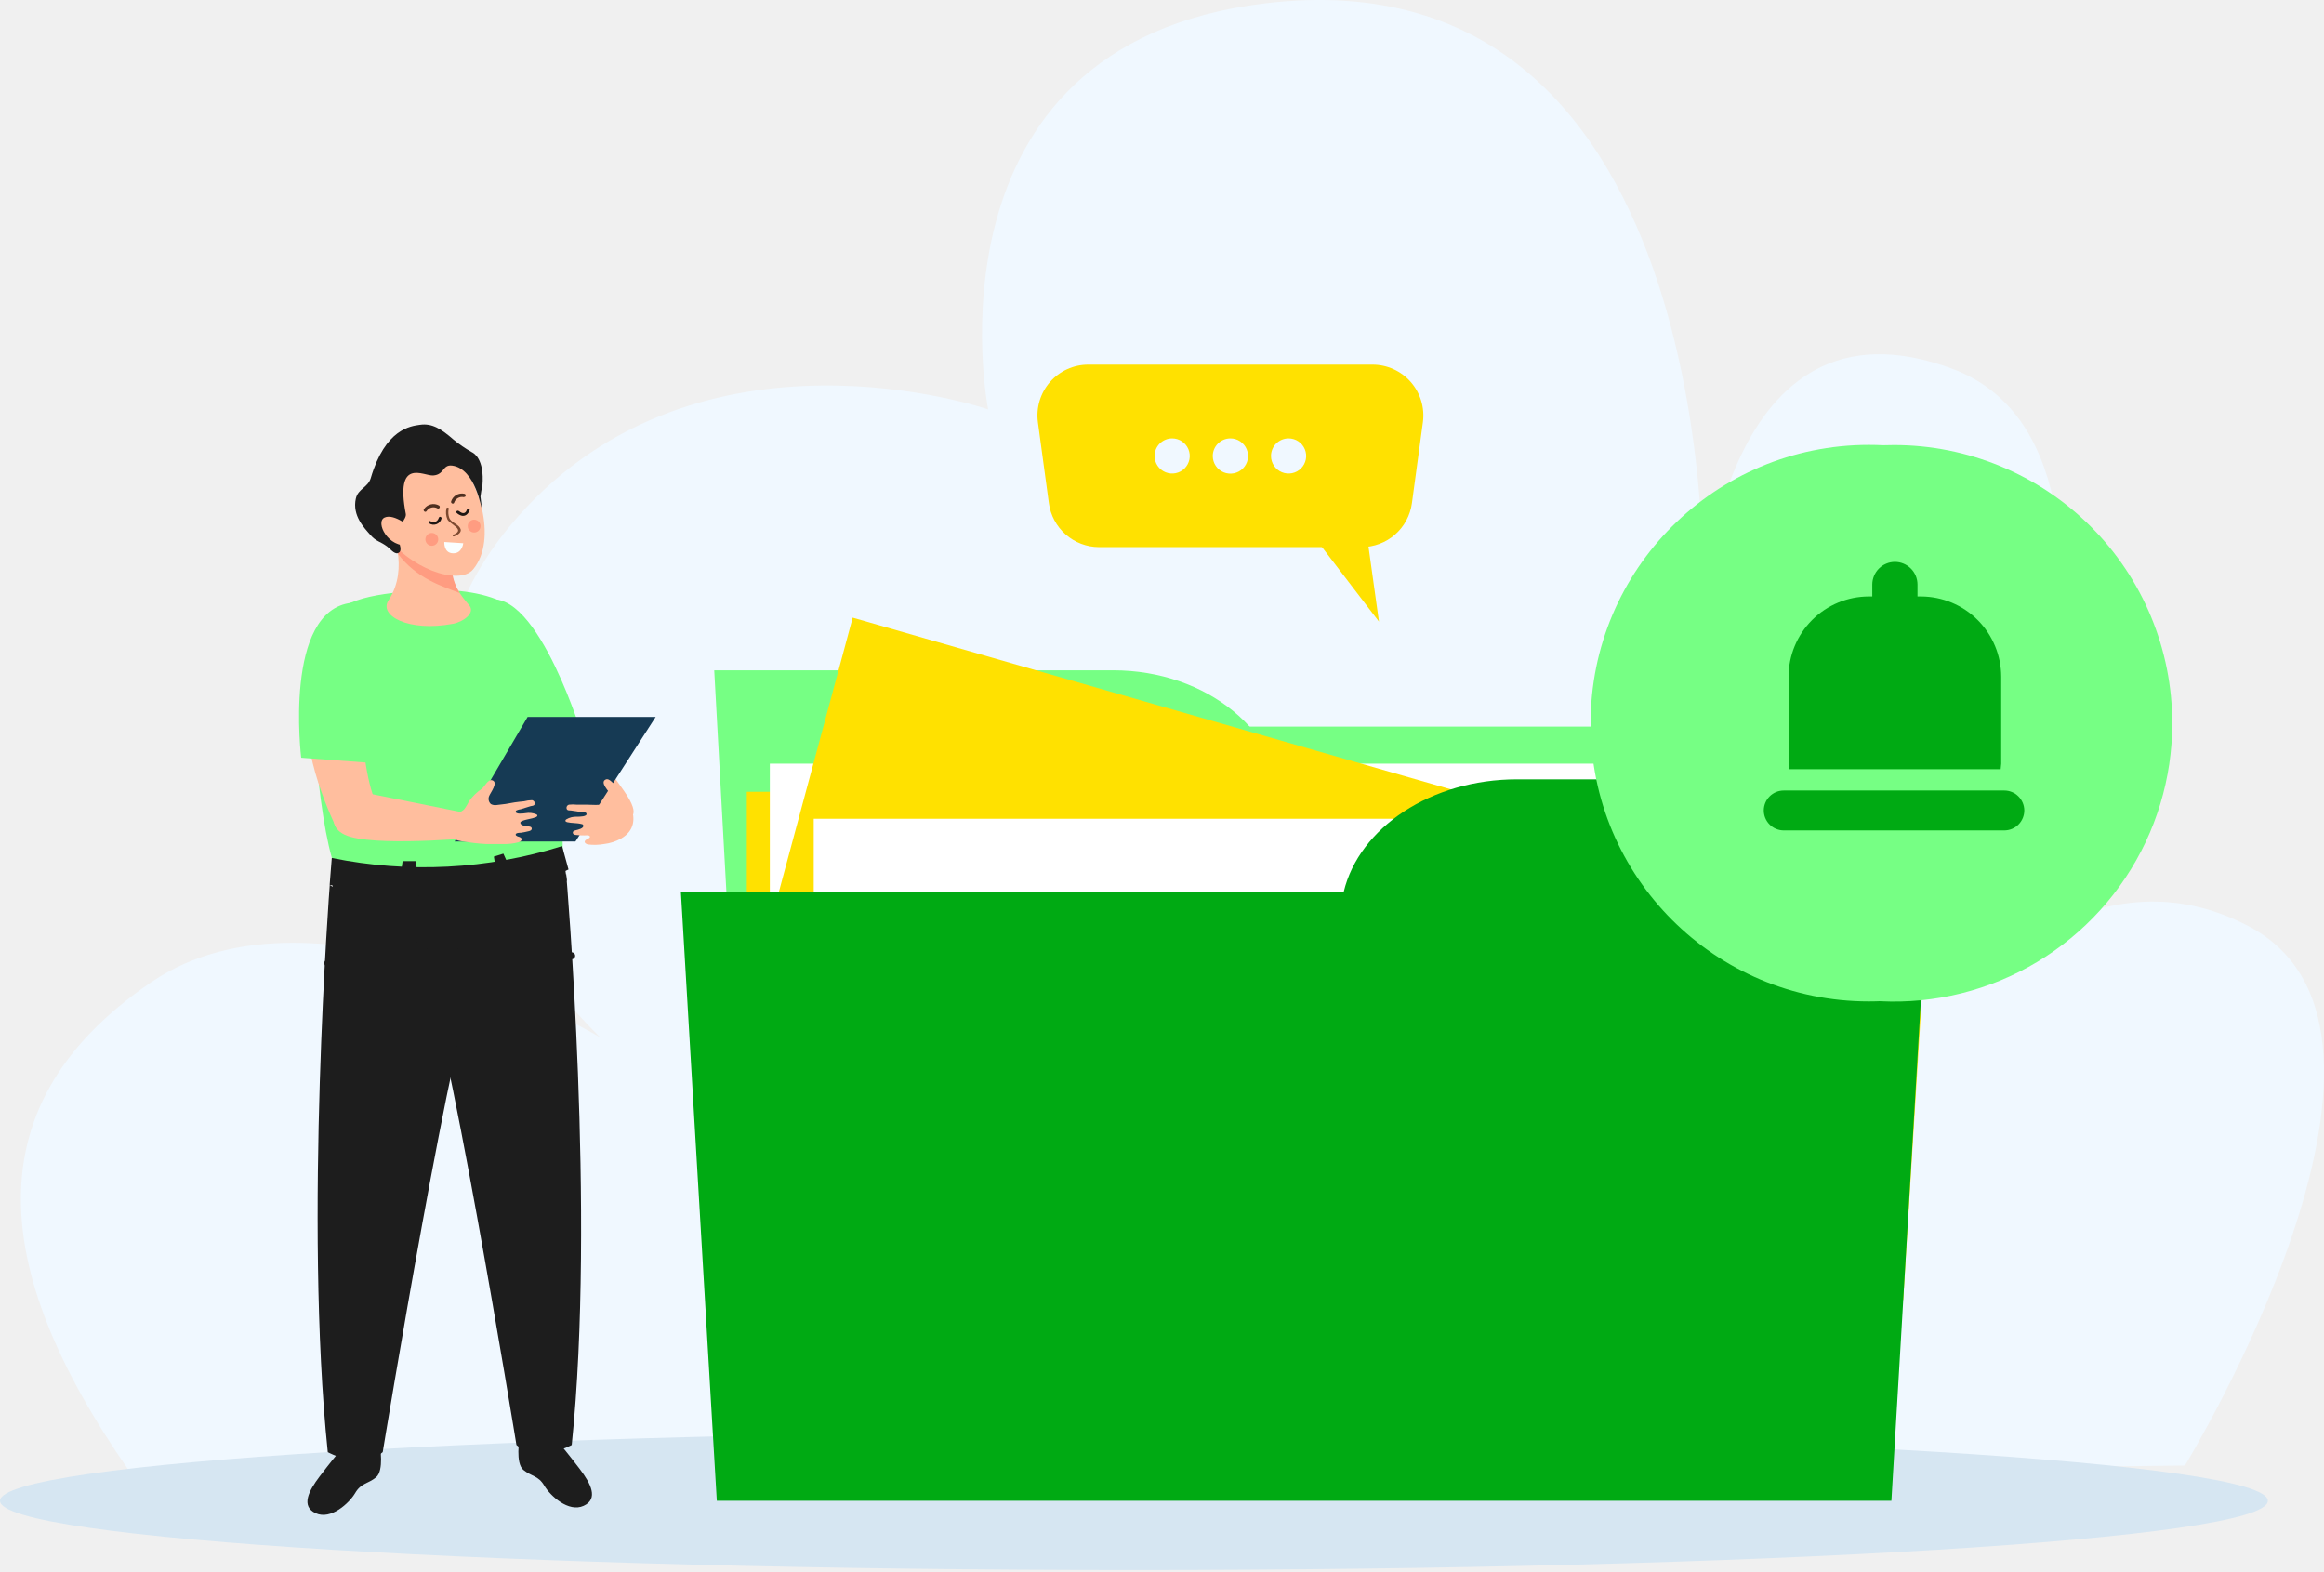
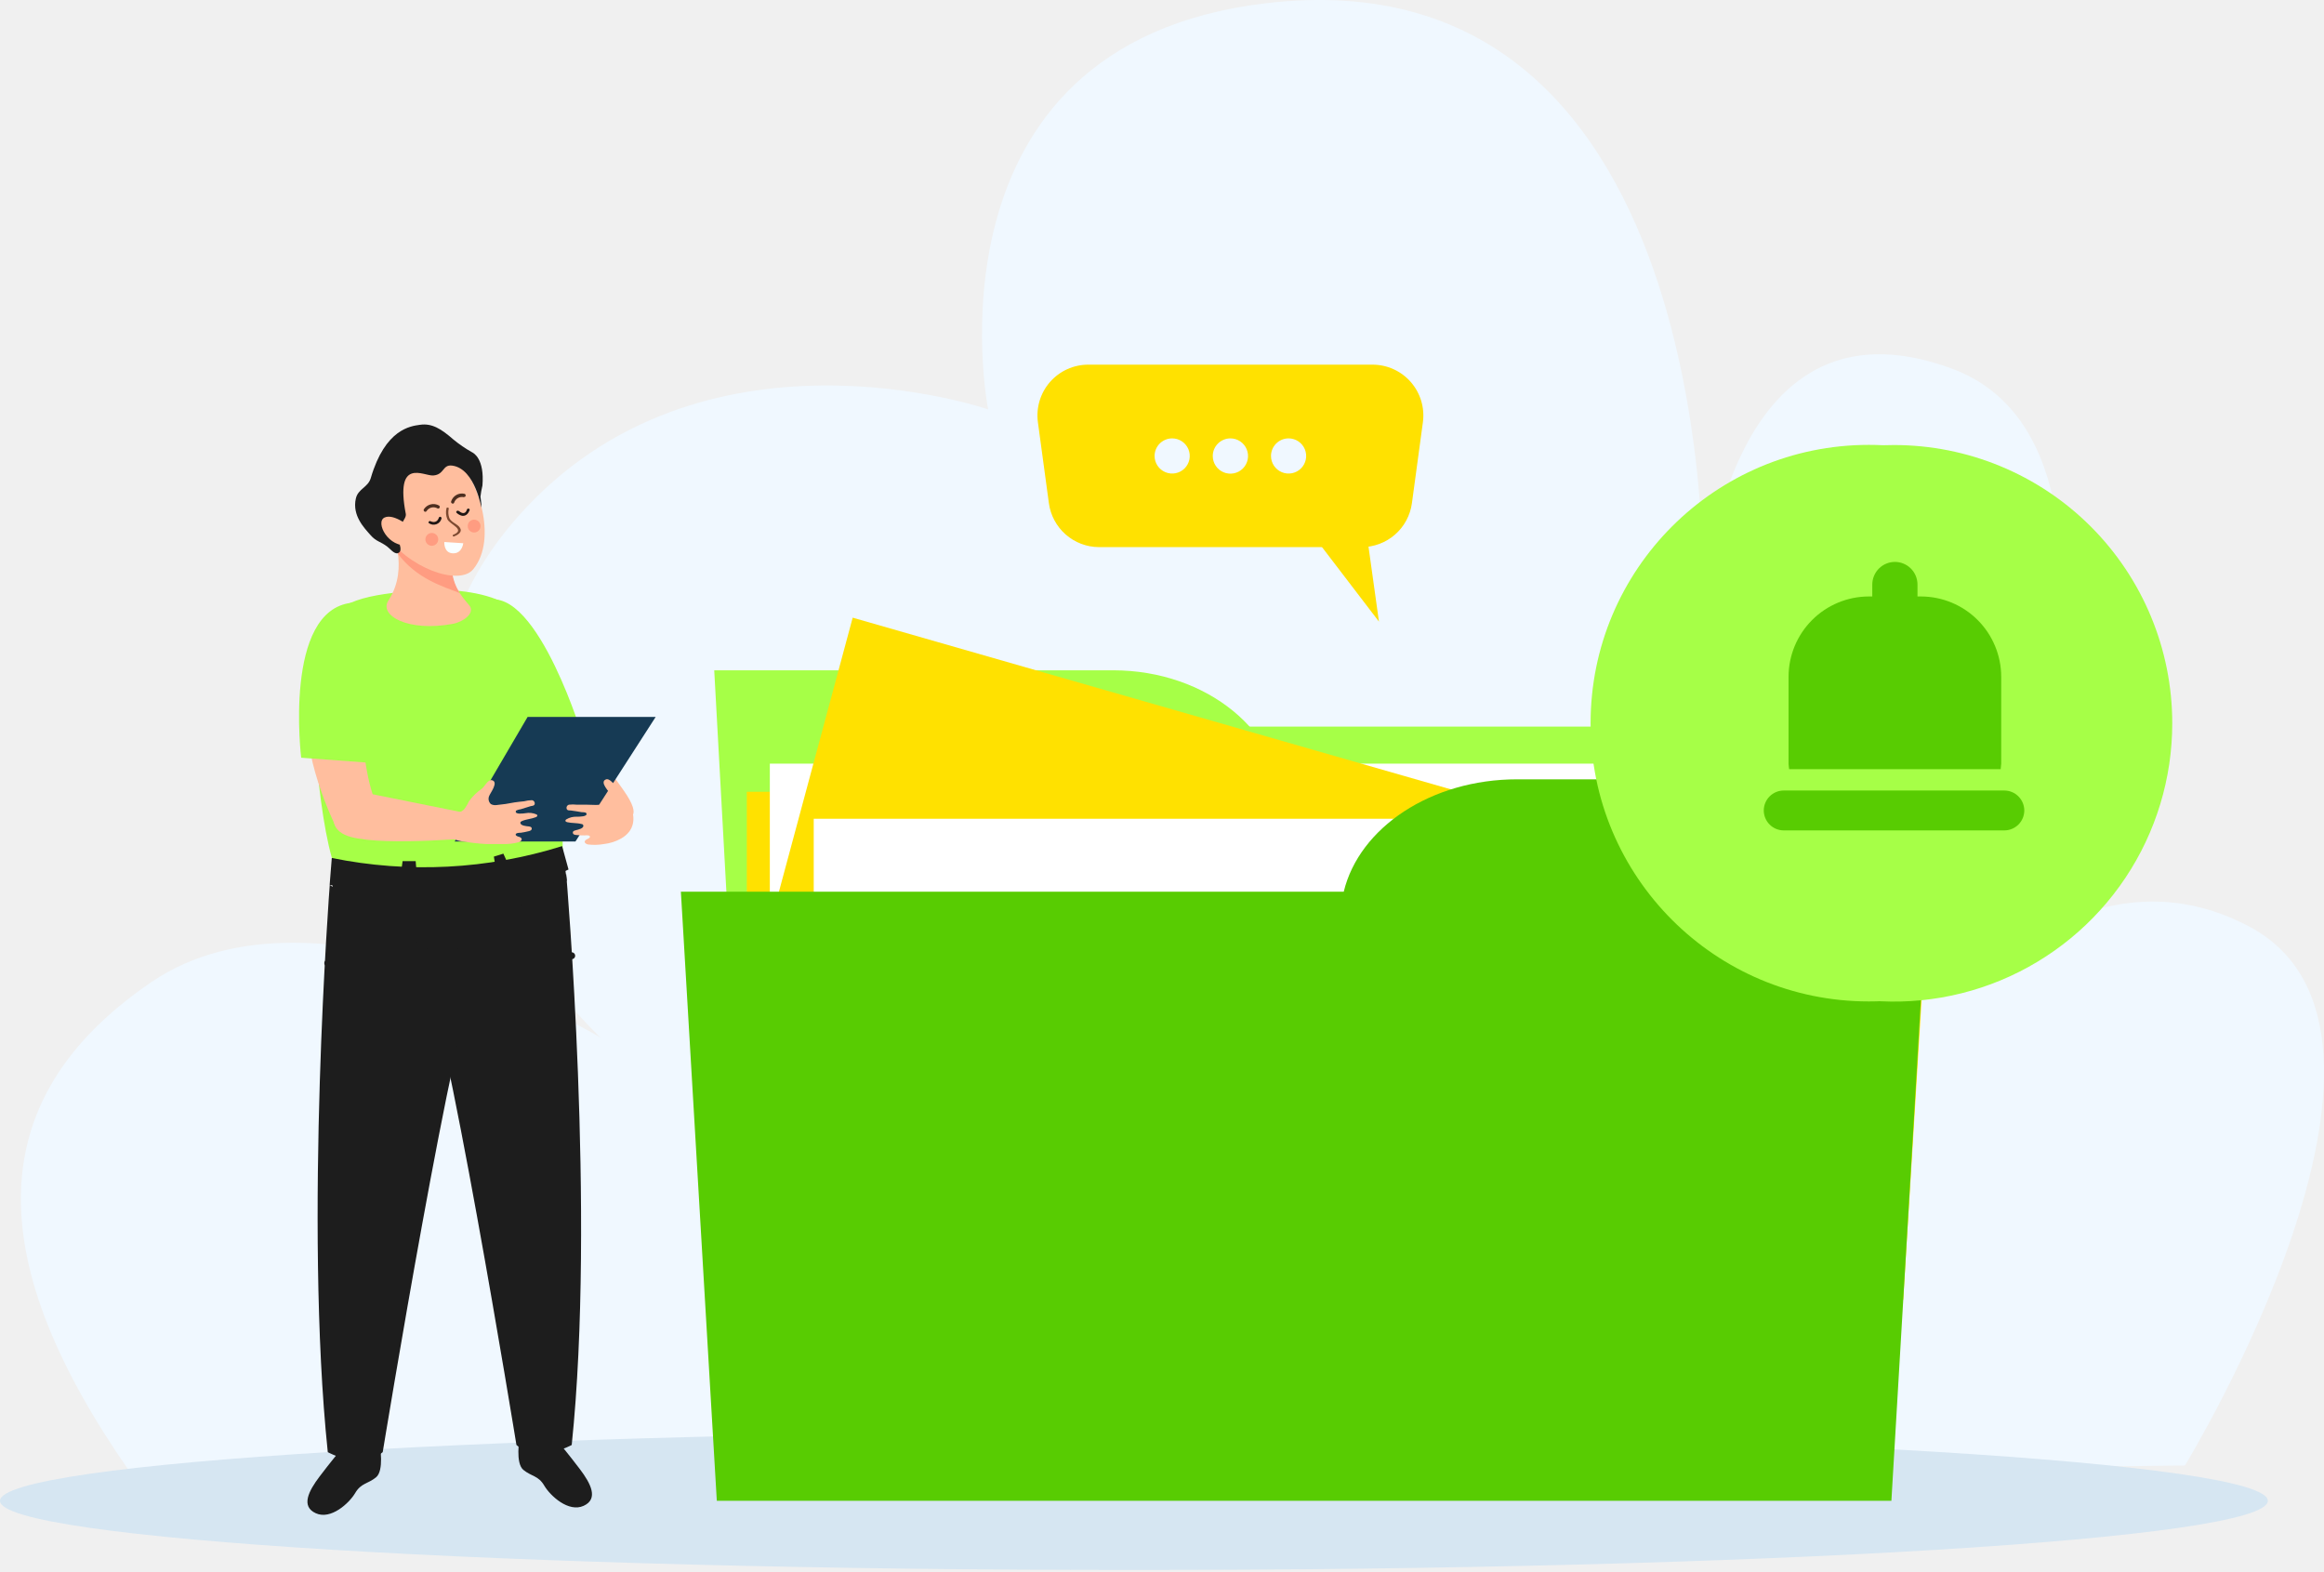
<svg xmlns="http://www.w3.org/2000/svg" width="423" height="286" viewBox="0 0 423 286" fill="none">
-   <g clip-path="url(#clip0_931_1896)">
-     <path d="M397.69 266.73C397.69 266.73 445.79 187.94 409.37 168.63C382.18 154.22 360 178.74 360 178.74C360 178.74 397.29 82.74 355.34 67.12C313.39 51.5 310 110.12 310 110.12C310 110.12 314.71 -9.56 230.25 0.61C166.8 8.25 179.85 74.51 179.85 74.51C179.85 74.51 127.53 56.43 94.3 94C55.24 138.13 109.3 188.85 109.3 188.85C109.3 188.85 58 158.05 27.57 178.74C-6.63 202 -1 234 25.93 271.12L397.69 266.73Z" fill="#F0F8FF" />
-     <path d="M412.78 273.161C412.78 280.161 320.38 285.761 206.39 285.761C92.4 285.761 0 280.121 0 273.161C0 266.201 92.4 260.551 206.39 260.551C320.38 260.551 412.78 266.191 412.78 273.161Z" fill="#D6E6F2" />
-     <path d="M137.34 243.11H342.28L348.55 132.25H131.08L137.34 243.11Z" fill="#76FF84" />
-     <path d="M233.44 147.17C233.44 161.06 219.66 172.33 202.64 172.33L132.8 173L130 122H202.6C219.66 122 233.44 133.28 233.44 147.17Z" fill="#76FF84" />
-     <path d="M343.68 144.11H135.93V231.65H343.68V144.11Z" fill="#FFE100" />
-     <path d="M346.41 236.56H150.66V149.02L351.88 147.49L346.41 236.56Z" fill="#FFE100" />
-     <path d="M343.89 138.99H140.12V226.54H343.89V138.99Z" fill="white" />
-     <path d="M328.81 253.12L132.5 196.77L155.2 112.42L351.52 168.77L328.81 253.12Z" fill="#FFE100" />
-     <path d="M342.44 149.021H148.11V236.571H342.44V149.021Z" fill="white" />
-     <path d="M350.72 162.301L351.88 141.841H276.15C260.45 141.841 247.39 150.651 244.58 162.301H123.93L130.47 273.161H344.26L349 192.791V192.711L350.79 162.301H350.72Z" fill="#00AA13" />
-     <path d="M340.16 182.271C368.133 182.271 390.81 159.594 390.81 131.621C390.81 103.647 368.133 80.971 340.16 80.971C312.187 80.971 289.51 103.647 289.51 131.621C289.51 159.594 312.187 182.271 340.16 182.271Z" fill="#76FF84" />
-     <path d="M395.38 131.62C395.386 141.639 392.42 151.435 386.858 159.769C381.296 168.102 373.387 174.599 364.132 178.437C354.876 182.275 344.691 183.281 334.864 181.33C325.036 179.378 316.008 174.555 308.922 167.472C301.836 160.389 297.01 151.363 295.054 141.536C293.099 131.71 294.101 121.524 297.936 112.267C301.77 103.01 308.263 95.099 316.595 89.533C324.926 83.968 334.721 80.998 344.74 81C358.167 81 371.045 86.332 380.541 95.825C390.037 105.318 395.375 118.193 395.38 131.62Z" fill="#76FF84" />
-     <path d="M364.25 123.161C364.239 119.293 362.699 115.587 359.966 112.852C357.232 110.117 353.527 108.574 349.66 108.561H340.14C336.271 108.571 332.564 110.113 329.828 112.848C327.092 115.584 325.551 119.292 325.54 123.161V139.001C325.54 139.361 325.62 139.701 325.65 140.001H364.15C364.15 139.651 364.25 139.311 364.25 139.001V123.161Z" fill="#00AA13" />
-     <path d="M364.82 151.141H324.66C323.698 151.138 322.777 150.755 322.096 150.075C321.416 149.395 321.033 148.473 321.03 147.511C321.033 146.549 321.416 145.627 322.096 144.947C322.777 144.267 323.698 143.883 324.66 143.881H364.82C365.781 143.886 366.702 144.27 367.381 144.95C368.061 145.629 368.445 146.55 368.45 147.511C368.448 148.473 368.064 149.395 367.384 150.075C366.704 150.755 365.782 151.138 364.82 151.141Z" fill="#00AA13" />
-     <path d="M344.9 116.791C343.809 116.785 342.764 116.349 341.993 115.578C341.221 114.806 340.786 113.762 340.78 112.671V106.381C340.786 105.29 341.222 104.247 341.993 103.477C342.765 102.707 343.81 102.273 344.9 102.271C345.989 102.273 347.033 102.707 347.804 103.477C348.574 104.247 349.008 105.291 349.01 106.381V112.671C349.008 113.761 348.574 114.806 347.804 115.577C347.034 116.349 345.99 116.785 344.9 116.791Z" fill="#00AA13" />
-     <path d="M239.82 98.53L250.99 113.14L248.62 96.16L239.82 98.53Z" fill="#FFE100" />
-     <path d="M200 99.58H247.83C250.066 99.581 252.227 98.771 253.912 97.3C255.596 95.828 256.69 93.796 256.99 91.58L258.99 76.83C259.162 75.525 259.054 74.199 258.673 72.939C258.291 71.68 257.645 70.516 256.778 69.526C255.911 68.536 254.843 67.742 253.645 67.198C252.447 66.654 251.146 66.372 249.83 66.37H198.06C196.744 66.371 195.444 66.654 194.246 67.198C193.048 67.742 191.981 68.536 191.114 69.526C190.248 70.517 189.603 71.681 189.223 72.94C188.843 74.2 188.736 75.526 188.91 76.83L190.91 91.58C191.208 93.784 192.292 95.807 193.962 97.277C195.632 98.746 197.776 99.564 200 99.58Z" fill="#FFE100" />
-     <path d="M231.34 83C231.342 83.632 231.531 84.25 231.884 84.775C232.237 85.3 232.737 85.709 233.322 85.949C233.907 86.19 234.55 86.252 235.17 86.127C235.79 86.003 236.36 85.697 236.806 85.249C237.253 84.801 237.556 84.231 237.679 83.611C237.802 82.99 237.738 82.347 237.495 81.763C237.253 81.179 236.843 80.68 236.317 80.329C235.791 79.978 235.172 79.79 234.54 79.79C234.119 79.79 233.702 79.873 233.313 80.035C232.924 80.196 232.571 80.433 232.274 80.731C231.976 81.029 231.741 81.383 231.581 81.772C231.42 82.162 231.339 82.579 231.34 83Z" fill="#F0F8FF" />
-     <path d="M220.74 83C220.74 83.635 220.929 84.256 221.282 84.784C221.635 85.313 222.137 85.724 222.724 85.967C223.311 86.209 223.957 86.272 224.58 86.148C225.203 86.023 225.775 85.716 226.224 85.266C226.672 84.816 226.977 84.243 227.1 83.62C227.222 82.997 227.158 82.351 226.913 81.765C226.669 81.178 226.256 80.678 225.726 80.326C225.197 79.975 224.576 79.788 223.94 79.79C223.091 79.793 222.277 80.132 221.677 80.734C221.077 81.335 220.74 82.15 220.74 83Z" fill="#F0F8FF" />
-     <path d="M210.15 83C210.152 83.632 210.342 84.25 210.695 84.775C211.047 85.3 211.548 85.709 212.133 85.949C212.718 86.19 213.361 86.252 213.981 86.127C214.601 86.003 215.17 85.697 215.617 85.249C216.063 84.801 216.367 84.231 216.49 83.611C216.612 82.99 216.548 82.347 216.306 81.763C216.063 81.179 215.653 80.68 215.127 80.329C214.601 79.978 213.983 79.79 213.35 79.79C212.929 79.79 212.512 79.873 212.124 80.035C211.735 80.196 211.381 80.433 211.084 80.731C210.787 81.029 210.551 81.383 210.391 81.772C210.231 82.162 210.149 82.579 210.15 83Z" fill="#F0F8FF" />
-     <path d="M105.81 146.581C105.81 146.581 92 138.061 90 129.881C88 121.701 94.07 118.561 94.07 118.561C94.07 118.561 108.41 136.511 113.61 144.001C120.17 153.471 105.81 146.581 105.81 146.581Z" fill="#FFBE9E" />
-     <path d="M86.64 110.3C76.77 118.02 93.64 139.11 93.64 139.11L105.64 132.87C105.64 132.87 96.26 102.77 86.64 110.3Z" fill="#76FF84" />
-     <path d="M59.57 191.051L103.17 160.291L102.31 154.001L60.86 150.851L59.57 191.051Z" fill="#1D1D1D" />
-     <path d="M97.23 115.9C94.43 106.9 80.92 106.46 69.93 108.13C62.53 109.25 57.76 111.65 56.93 120.91C56.41 126.81 58.03 152.62 61.65 159.45C61.65 159.45 74.26 166.51 102.38 157.85C102.38 157.85 103.23 135.09 97.23 115.9Z" fill="#76FF84" />
-     <path d="M60 161.06C60 161.06 86.75 166.24 103.48 158.26L102.31 154C88.744 158.251 74.321 158.994 60.39 156.16L60 161.06Z" fill="#1D1D1D" />
-     <path d="M73.28 156.73H75.66L76.22 163.86H72.3L73.28 156.73Z" fill="#1D1D1D" />
-     <path d="M89.89 155.91L91.62 155.37L94.57 161.9L91.03 163.01L89.89 155.91Z" fill="#1D1D1D" />
-     <path d="M71.11 96.19C71.11 96.19 82.42 98.62 81.8 99.54C81.18 100.46 82.27 102.33 82.29 104.13C82.29 106.13 83.63 108.13 85.37 110.13C86.59 111.51 84.43 113.13 82.5 113.53C74.19 115.09 68.94 111.98 70.7 109.29C74.65 103.26 71.11 96.19 71.11 96.19Z" fill="#FFBE9E" />
-     <path d="M82.29 104.13C82.29 102.33 81.16 100.47 81.8 99.54C82.44 98.61 70.22 96 70.22 96C71.406 97.324 72.162 98.977 72.39 100.74C75.78 105.33 80.61 106.74 83.68 107.94C82.943 106.787 82.468 105.487 82.29 104.13Z" fill="#FF9C81" />
-     <path d="M82.5 83.141C86.95 86.511 90.75 98.141 86.09 103.661C83.53 106.661 74.22 103.481 69.85 96.861C69.28 96.001 67.85 91.081 70.22 85.711C71.26 83.281 77.87 79.651 82.5 83.141Z" fill="#FFBE9E" />
-     <path d="M87.64 92.29C87.64 93.01 86.64 85.29 82.28 84.74C80.51 84.53 80.91 86.39 78.86 86.54C77.1 86.67 71.86 83.14 73.86 93.54C73.96 94.04 73.48 94.64 73.25 95.09C73.02 95.54 73.86 96.91 73.84 97.54C73.82 98.17 72.02 96.29 72.06 96.89C72.11 97.8 73.69 100.34 72.38 100.69C71.74 100.86 70.97 99.84 70.5 99.5C69.19 98.5 68.5 98.61 67.42 97.37C66.34 96.13 64.06 93.86 64.77 90.73C65.18 88.95 66.97 88.73 67.48 87.03C70.12 78.03 74.78 77.56 76.42 77.32C78.62 76.99 80.31 78.06 82.52 79.99C83.572 80.859 84.7 81.632 85.89 82.3C86.19 82.45 88.21 83.47 87.81 88.38C87.645 89.038 87.525 89.706 87.45 90.38C87.51 91.05 87.64 91.66 87.64 92.29Z" fill="#1D1D1D" />
-     <path d="M75 96.191C75 96.191 71.78 93.361 70 94.191C68.22 95.02 70.72 99.841 74.38 99.191C78.04 98.54 76 97.001 75 96.191Z" fill="#FFBE9E" />
-     <path d="M101.91 262.801C101.91 262.801 103.58 264.801 105.55 267.401C107.52 270.001 108.99 272.811 106.23 274.071C103.47 275.331 100.14 272.231 99.06 270.391C97.98 268.551 96.75 268.751 95.26 267.531C93.77 266.311 94.56 261.771 94.56 261.771L101.91 262.801Z" fill="#1D1D1D" />
-     <path d="M76.63 175.881C80.65 181.001 94 263.001 94 263.001C98 266.381 104.06 263.001 104.06 263.001C108.42 221.191 103.06 159.101 103.06 159.101C103.06 159.101 72.61 181.001 76.63 175.881Z" fill="#1D1D1D" />
-     <path d="M99.22 160.4C99.16 163.8 99.22 173.33 104.14 173.33C104.292 173.35 104.432 173.424 104.534 173.539C104.635 173.654 104.691 173.802 104.691 173.955C104.691 174.109 104.635 174.257 104.534 174.372C104.432 174.487 104.292 174.561 104.14 174.58C98.14 174.58 97.9 164.58 97.97 160.4C97.99 160.248 98.064 160.108 98.179 160.007C98.294 159.906 98.442 159.85 98.595 159.85C98.749 159.85 98.897 159.906 99.012 160.007C99.127 160.108 99.201 160.248 99.22 160.4Z" fill="#1D1D1D" />
-     <path d="M61.8 264.15C61.8 264.15 60.13 266.15 58.16 268.75C56.19 271.35 54.72 274.16 57.47 275.42C60.22 276.68 63.57 273.58 64.65 271.74C65.73 269.9 66.96 270.1 68.45 268.88C69.94 267.66 69.15 263.12 69.15 263.12L61.8 264.15Z" fill="#1D1D1D" />
-     <path d="M87.08 177.231C83.08 182.321 69.66 264.301 69.66 264.301C65.66 267.681 59.66 264.301 59.66 264.301C55.3 222.501 60.02 161.061 60.02 161.061C60.02 161.061 91.15 182.321 87.13 177.231H87.08Z" fill="#1D1D1D" />
-     <path d="M65.74 161.75C65.8 165.91 65.53 175.92 59.57 175.92C59.418 175.901 59.278 175.827 59.177 175.712C59.075 175.596 59.02 175.448 59.02 175.295C59.02 175.142 59.075 174.994 59.177 174.878C59.278 174.763 59.418 174.689 59.57 174.67C64.44 174.67 64.57 165.15 64.49 161.75C64.51 161.598 64.584 161.458 64.699 161.357C64.814 161.255 64.962 161.199 65.115 161.199C65.269 161.199 65.417 161.255 65.532 161.357C65.647 161.458 65.721 161.598 65.74 161.75Z" fill="#1D1D1D" />
-     <path d="M78.35 94.91H78.48C78.611 94.964 78.749 94.997 78.89 95.01C79.45 95.01 79.71 94.69 79.89 94.21C79.97 93.92 80.44 94.08 80.36 94.38C80.304 94.611 80.193 94.824 80.036 95.002C79.88 95.18 79.683 95.317 79.462 95.403C79.241 95.488 79.003 95.519 78.767 95.492C78.532 95.466 78.306 95.383 78.11 95.25C77.83 95.11 78.11 94.72 78.4 94.86L78.35 94.91Z" fill="#201714" />
-     <path d="M83.53 93.001C83.669 93.129 83.828 93.234 84 93.311C84.55 93.541 84.86 93.201 85 92.721C85.12 92.431 85.59 92.591 85.47 92.881C85.24 93.461 84.82 93.971 84.11 93.881C83.735 93.793 83.389 93.607 83.11 93.341C82.88 93.121 83.27 92.811 83.49 93.021L83.53 93.001Z" fill="#201714" />
-     <path d="M84.42 90.49C84.055 90.407 83.672 90.464 83.346 90.649C83.02 90.834 82.776 91.134 82.66 91.49C82.53 91.85 81.98 91.6 82.12 91.24C82.279 90.755 82.613 90.346 83.056 90.093C83.5 89.84 84.022 89.761 84.52 89.87C84.9 89.95 84.8 90.54 84.42 90.46V90.49Z" fill="#4D2F20" />
-     <path d="M79.63 92.53C79.296 92.338 78.9 92.284 78.526 92.379C78.153 92.474 77.831 92.712 77.63 93.04C77.4 93.35 76.94 92.96 77.17 92.66C77.457 92.228 77.897 91.92 78.401 91.797C78.905 91.675 79.437 91.747 79.89 92C79.958 92.037 80.009 92.098 80.033 92.172C80.056 92.245 80.051 92.325 80.018 92.394C79.984 92.464 79.925 92.518 79.853 92.545C79.781 92.572 79.701 92.57 79.63 92.54V92.53Z" fill="#4D2F20" />
-     <path d="M81.67 92.601C81.548 93.156 81.586 93.736 81.78 94.271C82.09 95.001 82.99 95.271 83.53 95.821C84.28 96.621 83.69 97.211 82.67 97.621C82.43 97.721 82.27 97.421 82.52 97.321C84.8 96.381 81.91 95.481 81.44 94.531C81.165 93.901 81.102 93.199 81.26 92.531C81.26 92.311 81.71 92.331 81.67 92.531V92.601Z" fill="#7C4930" />
-     <path d="M80.87 98.65C80.87 98.65 80.73 100.65 82.43 100.71C84.13 100.77 84.32 98.87 84.32 98.87L80.87 98.65Z" fill="#FAFFFF" />
-     <path d="M77.54 98.67C77.606 98.809 77.698 98.933 77.812 99.036C77.926 99.139 78.058 99.218 78.203 99.27C78.347 99.322 78.5 99.344 78.653 99.337C78.807 99.329 78.957 99.291 79.095 99.225C79.234 99.16 79.358 99.067 79.461 98.954C79.564 98.84 79.643 98.707 79.695 98.563C79.746 98.418 79.769 98.265 79.761 98.112C79.754 97.959 79.716 97.809 79.65 97.67C79.518 97.391 79.279 97.175 78.988 97.071C78.696 96.967 78.375 96.983 78.095 97.115C77.815 97.248 77.6 97.486 77.496 97.778C77.392 98.07 77.408 98.391 77.54 98.67Z" fill="#FF9C81" />
-     <path d="M86.92 94.76C86.725 94.637 86.497 94.574 86.266 94.579C86.035 94.585 85.811 94.659 85.622 94.792C85.433 94.925 85.287 95.111 85.204 95.326C85.121 95.542 85.103 95.777 85.153 96.003C85.203 96.228 85.319 96.434 85.486 96.594C85.653 96.754 85.863 96.861 86.091 96.901C86.318 96.942 86.553 96.913 86.764 96.821C86.976 96.728 87.156 96.575 87.28 96.38C87.363 96.25 87.42 96.105 87.447 95.953C87.474 95.802 87.471 95.646 87.437 95.495C87.404 95.345 87.341 95.202 87.252 95.076C87.163 94.95 87.051 94.843 86.92 94.76Z" fill="#FF9C81" />
-     <path d="M96.03 130.49H119.34L104.74 153.16H82.75L96.03 130.49Z" fill="#163A54" />
-     <path d="M61.2 150.641C61.2 150.641 54 136.151 56.51 128.121C59.02 120.091 65.93 120.631 65.93 120.631C65.93 120.631 64.58 140.261 69.36 148.001C74.14 155.741 61.2 150.641 61.2 150.641Z" fill="#FFBE9E" />
-     <path d="M64 109.711C51.54 111.081 54.82 137.911 54.82 137.911L68.3 138.911C68.3 138.911 76.12 108.371 64 109.711Z" fill="#76FF84" />
-     <path d="M63.83 152.321C70.32 154.111 88.09 152.321 88.09 152.321L85.09 148.041L63.2 143.631C63.2 143.631 57.22 150.501 63.83 152.321Z" fill="#FFBE9E" />
-     <path d="M84.42 147.37C84.792 146.899 85.108 146.385 85.36 145.84C86.007 144.943 86.806 144.164 87.72 143.54C88.21 143.17 88.8 141.81 89.56 142.01C90.81 142.35 89.22 144.34 89.03 144.89C88.924 145.136 88.897 145.41 88.955 145.672C89.012 145.934 89.15 146.171 89.35 146.35C89.655 146.516 90.006 146.579 90.35 146.53C91.465 146.426 92.573 146.263 93.67 146.04C94.24 145.95 94.82 145.9 95.39 145.84C95.853 145.716 96.33 145.649 96.81 145.64C96.895 145.65 96.977 145.678 97.051 145.723C97.124 145.768 97.186 145.828 97.234 145.899C97.282 145.971 97.313 146.051 97.326 146.136C97.339 146.221 97.334 146.308 97.31 146.39C97.19 146.7 96.86 146.66 96.58 146.73C95.96 146.91 95.35 147.1 94.74 147.3C94.6 147.3 93.96 147.46 93.9 147.6C93.64 148.32 95.35 148.04 95.63 148.01C96.303 147.879 96.999 147.952 97.63 148.22C97.673 148.237 97.712 148.264 97.744 148.299C97.775 148.334 97.798 148.375 97.81 148.42C97.81 148.57 97.68 148.67 97.54 148.73C96.72 149.06 95.81 149.09 95 149.44C94.86 149.5 94.72 149.59 94.71 149.73C94.71 150.31 95.82 150.36 96.19 150.41C96.56 150.46 96.72 150.51 96.78 150.74C96.793 150.817 96.784 150.897 96.751 150.968C96.719 151.039 96.667 151.099 96.6 151.14C96.466 151.223 96.316 151.277 96.16 151.3C95.705 151.415 95.245 151.505 94.78 151.57C94.56 151.57 93.9 151.57 93.86 151.88C93.857 151.911 93.861 151.942 93.872 151.972C93.882 152.001 93.898 152.028 93.92 152.05C94.088 152.193 94.292 152.287 94.51 152.32C94.71 152.39 94.94 152.52 94.96 152.74C94.98 152.96 94.7 153.19 94.45 153.28C93.502 153.538 92.522 153.653 91.54 153.62C90.54 153.62 89.48 153.62 88.46 153.62C87.095 153.548 85.736 153.394 84.39 153.16C83.147 153.064 81.976 152.537 81.08 151.67C80.602 151.012 80.262 150.263 80.08 149.47C79.994 149.008 80.083 148.53 80.33 148.13C80.367 148.077 80.414 148.033 80.47 148C80.545 147.98 80.624 147.98 80.7 148C81.317 148.078 81.938 148.112 82.56 148.1C83.243 148.066 83.896 147.81 84.42 147.37Z" fill="#FFBE9E" />
-     <path d="M112.26 143.12C111.73 142.82 110.95 141.56 110.26 141.87C109.07 142.38 110.93 144.13 111.19 144.65C111.329 144.877 111.394 145.142 111.374 145.408C111.354 145.673 111.251 145.926 111.08 146.13C110.793 146.349 110.441 146.465 110.08 146.46C108.961 146.52 107.839 146.52 106.72 146.46C106.14 146.46 105.57 146.46 104.98 146.46C104.508 146.405 104.032 146.405 103.56 146.46C103.476 146.481 103.398 146.521 103.331 146.576C103.264 146.631 103.21 146.7 103.173 146.778C103.135 146.857 103.116 146.942 103.115 147.029C103.115 147.116 103.134 147.201 103.17 147.28C103.34 147.57 103.65 147.48 103.94 147.52C104.58 147.6 105.21 147.71 105.85 147.82C105.98 147.82 106.63 147.82 106.71 148C107.08 148.67 105.34 148.64 105.06 148.65C104.359 148.605 103.661 148.776 103.06 149.14C103.02 149.165 102.986 149.199 102.96 149.239C102.934 149.278 102.917 149.323 102.91 149.37C102.91 149.52 103.08 149.6 103.22 149.64C104.08 149.85 104.99 149.75 105.84 149.98C105.98 149.98 106.14 150.08 106.17 150.23C106.3 150.79 105.17 151.01 104.8 151.11C104.43 151.21 104.28 151.28 104.26 151.52C104.257 151.598 104.278 151.674 104.319 151.74C104.36 151.806 104.419 151.858 104.49 151.89C104.636 151.949 104.793 151.979 104.95 151.98C105.418 152.033 105.889 152.057 106.36 152.05C106.58 152.05 107.23 151.94 107.36 152.23C107.38 152.285 107.38 152.345 107.36 152.4C107.215 152.565 107.028 152.689 106.82 152.76C106.62 152.85 106.42 153.02 106.42 153.23C106.42 153.44 106.75 153.65 107.01 153.7C107.985 153.818 108.973 153.791 109.94 153.62C111.033 153.495 112.089 153.155 113.05 152.62C118.06 149.73 113.23 143.66 112.26 143.12Z" fill="#FFBE9E" />
+   <g clip-path="url(#clip0_1061_380)">
+     <mask id="mask0_1061_380" style="mask-type:luminance" maskUnits="userSpaceOnUse" x="0" y="0" width="423" height="286">
+       <path d="M423 0H0V285.76H423V0Z" fill="white" />
+     </mask>
+     <g mask="url(#mask0_1061_380)">
+       <path d="M397.69 266.73C397.69 266.73 445.79 187.94 409.37 168.63C382.18 154.22 360 178.74 360 178.74C360 178.74 397.29 82.74 355.34 67.12C313.39 51.5 310 110.12 310 110.12C310 110.12 314.71 -9.56 230.25 0.61C166.8 8.25 179.85 74.51 179.85 74.51C179.85 74.51 127.53 56.43 94.3 94C55.24 138.13 109.3 188.85 109.3 188.85C109.3 188.85 58 158.05 27.57 178.74C-6.63 202 -1 234 25.93 271.12L397.69 266.73Z" fill="#F0F8FF" />
+       <path d="M412.78 273.161C412.78 280.161 320.38 285.761 206.39 285.761C92.4 285.761 0 280.121 0 273.161C0 266.201 92.4 260.551 206.39 260.551C320.38 260.551 412.78 266.191 412.78 273.161Z" fill="#D6E6F2" />
+       <path d="M137.34 243.11H342.28L348.55 132.25H131.08L137.34 243.11Z" fill="#A6FF47" />
+       <path d="M233.44 147.17C233.44 161.06 219.66 172.33 202.64 172.33L132.8 173L130 122H202.6C219.66 122 233.44 133.28 233.44 147.17Z" fill="#A6FF47" />
+       <path d="M343.68 144.11H135.93V231.65H343.68V144.11Z" fill="#FFE100" />
+       <path d="M346.41 236.56H150.66V149.02L351.88 147.49L346.41 236.56Z" fill="#FFE100" />
+       <path d="M343.89 138.99H140.12V226.54H343.89V138.99Z" fill="white" />
+       <path d="M328.81 253.12L132.5 196.77L155.2 112.42L351.52 168.77L328.81 253.12Z" fill="#FFE100" />
+       <path d="M342.44 149.021H148.11V236.571H342.44V149.021Z" fill="white" />
+       <path d="M350.72 162.301L351.88 141.841H276.15C260.45 141.841 247.39 150.651 244.58 162.301H123.93L130.47 273.161H344.26L349 192.791V192.711L350.79 162.301H350.72Z" fill="#58CC02" />
+       <path d="M340.16 182.271C368.133 182.271 390.81 159.594 390.81 131.621C390.81 103.647 368.133 80.971 340.16 80.971C312.187 80.971 289.51 103.647 289.51 131.621C289.51 159.594 312.187 182.271 340.16 182.271Z" fill="#A6FF47" />
+       <path d="M395.38 131.62C395.386 141.639 392.42 151.435 386.858 159.769C381.296 168.102 373.387 174.599 364.132 178.437C354.876 182.275 344.691 183.281 334.864 181.33C325.036 179.378 316.008 174.555 308.922 167.472C301.836 160.389 297.01 151.363 295.054 141.536C293.099 131.71 294.101 121.524 297.936 112.267C301.77 103.01 308.263 95.099 316.595 89.533C324.926 83.968 334.721 80.998 344.74 81C358.167 81 371.045 86.332 380.541 95.825C390.037 105.318 395.375 118.193 395.38 131.62Z" fill="#A6FF47" />
+       <path d="M364.25 123.161C364.239 119.293 362.699 115.587 359.966 112.852C357.232 110.117 353.527 108.574 349.66 108.561H340.14C336.271 108.571 332.564 110.113 329.828 112.848C327.092 115.584 325.551 119.292 325.54 123.161V139.001C325.54 139.361 325.62 139.701 325.65 140.001H364.15C364.15 139.651 364.25 139.311 364.25 139.001V123.161Z" fill="#58CC02" />
+       <path d="M364.82 151.141H324.66C323.698 151.138 322.777 150.755 322.096 150.075C321.416 149.395 321.033 148.473 321.03 147.511C321.033 146.549 321.416 145.627 322.096 144.947C322.777 144.267 323.698 143.883 324.66 143.881H364.82C365.781 143.886 366.702 144.27 367.381 144.95C368.061 145.629 368.445 146.55 368.45 147.511C368.448 148.473 368.064 149.395 367.384 150.075C366.704 150.755 365.782 151.138 364.82 151.141Z" fill="#58CC02" />
+       <path d="M344.9 116.791C343.809 116.785 342.764 116.349 341.993 115.578C341.221 114.806 340.786 113.762 340.78 112.671V106.381C340.786 105.29 341.222 104.247 341.993 103.477C342.765 102.707 343.81 102.273 344.9 102.271C345.989 102.273 347.033 102.707 347.804 103.477C348.574 104.247 349.008 105.291 349.01 106.381V112.671C349.008 113.761 348.574 114.806 347.804 115.577C347.034 116.349 345.99 116.785 344.9 116.791Z" fill="#58CC02" />
+       <path d="M239.82 98.53L250.99 113.14L248.62 96.16L239.82 98.53Z" fill="#FFE100" />
+       <path d="M200 99.58H247.83C250.066 99.581 252.227 98.771 253.912 97.3C255.596 95.828 256.69 93.796 256.99 91.58L258.99 76.83C259.162 75.525 259.054 74.199 258.673 72.939C258.291 71.68 257.645 70.516 256.778 69.526C255.911 68.536 254.843 67.742 253.645 67.198C252.447 66.654 251.146 66.372 249.83 66.37H198.06C196.744 66.371 195.444 66.654 194.246 67.198C193.048 67.742 191.981 68.536 191.114 69.526C190.248 70.517 189.603 71.681 189.223 72.94C188.843 74.2 188.736 75.526 188.91 76.83L190.91 91.58C191.208 93.784 192.292 95.807 193.962 97.277C195.632 98.746 197.776 99.564 200 99.58Z" fill="#FFE100" />
+       <path d="M231.34 83C231.342 83.632 231.531 84.25 231.884 84.775C232.237 85.3 232.737 85.709 233.322 85.949C233.907 86.19 234.55 86.252 235.17 86.127C235.79 86.003 236.36 85.697 236.806 85.249C237.253 84.801 237.556 84.231 237.679 83.611C237.802 82.99 237.738 82.347 237.495 81.763C237.253 81.179 236.843 80.68 236.317 80.329C235.791 79.978 235.172 79.79 234.54 79.79C234.119 79.79 233.702 79.873 233.313 80.035C232.924 80.196 232.571 80.433 232.274 80.731C231.976 81.029 231.741 81.383 231.581 81.772C231.42 82.162 231.339 82.579 231.34 83Z" fill="#F0F8FF" />
+       <path d="M220.74 83C220.74 83.635 220.929 84.256 221.282 84.784C221.635 85.313 222.137 85.724 222.724 85.967C223.311 86.209 223.957 86.272 224.58 86.148C225.203 86.023 225.775 85.716 226.224 85.266C226.672 84.816 226.977 84.243 227.1 83.62C227.222 82.997 227.158 82.351 226.913 81.765C226.669 81.178 226.256 80.678 225.726 80.326C225.197 79.975 224.576 79.788 223.94 79.79C223.091 79.793 222.277 80.132 221.677 80.734C221.077 81.335 220.74 82.15 220.74 83Z" fill="#F0F8FF" />
+       <path d="M210.15 83C210.152 83.632 210.342 84.25 210.695 84.775C211.047 85.3 211.548 85.709 212.133 85.949C212.718 86.19 213.361 86.252 213.981 86.127C214.601 86.003 215.17 85.697 215.617 85.249C216.063 84.801 216.367 84.231 216.49 83.611C216.612 82.99 216.548 82.347 216.306 81.763C216.063 81.179 215.653 80.68 215.127 80.329C214.601 79.978 213.983 79.79 213.35 79.79C212.929 79.79 212.512 79.873 212.124 80.035C211.735 80.196 211.381 80.433 211.084 80.731C210.787 81.029 210.551 81.383 210.391 81.772C210.231 82.162 210.149 82.579 210.15 83Z" fill="#F0F8FF" />
+       <path d="M105.81 146.581C105.81 146.581 92 138.061 90 129.881C88 121.701 94.07 118.561 94.07 118.561C94.07 118.561 108.41 136.511 113.61 144.001C120.17 153.471 105.81 146.581 105.81 146.581Z" fill="#FFBE9E" />
+       <path d="M86.64 110.3C76.77 118.02 93.64 139.11 93.64 139.11L105.64 132.87C105.64 132.87 96.26 102.77 86.64 110.3Z" fill="#A6FF47" />
+       <path d="M59.57 191.051L103.17 160.291L102.31 154.001L60.86 150.851L59.57 191.051Z" fill="#1D1D1D" />
+       <path d="M97.23 115.9C94.43 106.9 80.92 106.46 69.93 108.13C62.53 109.25 57.76 111.65 56.93 120.91C56.41 126.81 58.03 152.62 61.65 159.45C61.65 159.45 74.26 166.51 102.38 157.85C102.38 157.85 103.23 135.09 97.23 115.9Z" fill="#A6FF47" />
+       <path d="M60 161.06C60 161.06 86.75 166.24 103.48 158.26L102.31 154C88.744 158.251 74.321 158.994 60.39 156.16L60 161.06Z" fill="#1D1D1D" />
+       <path d="M73.28 156.73H75.66L76.22 163.86H72.3L73.28 156.73Z" fill="#1D1D1D" />
+       <path d="M89.89 155.91L91.62 155.37L94.57 161.9L91.03 163.01L89.89 155.91Z" fill="#1D1D1D" />
+       <path d="M71.11 96.19C71.11 96.19 82.42 98.62 81.8 99.54C81.18 100.46 82.27 102.33 82.29 104.13C82.29 106.13 83.63 108.13 85.37 110.13C86.59 111.51 84.43 113.13 82.5 113.53C74.19 115.09 68.94 111.98 70.7 109.29C74.65 103.26 71.11 96.19 71.11 96.19Z" fill="#FFBE9E" />
+       <path d="M82.29 104.13C82.29 102.33 81.16 100.47 81.8 99.54C82.44 98.61 70.22 96 70.22 96C71.406 97.324 72.162 98.977 72.39 100.74C75.78 105.33 80.61 106.74 83.68 107.94C82.943 106.787 82.468 105.487 82.29 104.13Z" fill="#FF9C81" />
+       <path d="M82.5 83.141C86.95 86.511 90.75 98.141 86.09 103.661C83.53 106.661 74.22 103.481 69.85 96.861C69.28 96.001 67.85 91.081 70.22 85.711C71.26 83.281 77.87 79.651 82.5 83.141Z" fill="#FFBE9E" />
+       <path d="M87.64 92.29C87.64 93.01 86.64 85.29 82.28 84.74C80.51 84.53 80.91 86.39 78.86 86.54C77.1 86.67 71.86 83.14 73.86 93.54C73.96 94.04 73.48 94.64 73.25 95.09C73.02 95.54 73.86 96.91 73.84 97.54C73.82 98.17 72.02 96.29 72.06 96.89C72.11 97.8 73.69 100.34 72.38 100.69C71.74 100.86 70.97 99.84 70.5 99.5C69.19 98.5 68.5 98.61 67.42 97.37C66.34 96.13 64.06 93.86 64.77 90.73C65.18 88.95 66.97 88.73 67.48 87.03C70.12 78.03 74.78 77.56 76.42 77.32C78.62 76.99 80.31 78.06 82.52 79.99C83.572 80.859 84.7 81.632 85.89 82.3C86.19 82.45 88.21 83.47 87.81 88.38C87.645 89.038 87.525 89.706 87.45 90.38C87.51 91.05 87.64 91.66 87.64 92.29Z" fill="#1D1D1D" />
+       <path d="M75 96.191C75 96.191 71.78 93.361 70 94.191C68.22 95.02 70.72 99.841 74.38 99.191C78.04 98.54 76 97.001 75 96.191Z" fill="#FFBE9E" />
+       <path d="M101.91 262.801C101.91 262.801 103.58 264.801 105.55 267.401C107.52 270.001 108.99 272.811 106.23 274.071C103.47 275.331 100.14 272.231 99.06 270.391C97.98 268.551 96.75 268.751 95.26 267.531C93.77 266.311 94.56 261.771 94.56 261.771L101.91 262.801Z" fill="#1D1D1D" />
+       <path d="M76.63 175.881C80.65 181.001 94 263.001 94 263.001C98 266.381 104.06 263.001 104.06 263.001C108.42 221.191 103.06 159.101 103.06 159.101C103.06 159.101 72.61 181.001 76.63 175.881Z" fill="#1D1D1D" />
+       <path d="M99.22 160.4C99.16 163.8 99.22 173.33 104.14 173.33C104.292 173.35 104.432 173.424 104.534 173.539C104.635 173.654 104.691 173.802 104.691 173.955C104.691 174.109 104.635 174.257 104.534 174.372C104.432 174.487 104.292 174.561 104.14 174.58C98.14 174.58 97.9 164.58 97.97 160.4C97.99 160.248 98.064 160.108 98.179 160.007C98.294 159.906 98.442 159.85 98.595 159.85C98.749 159.85 98.897 159.906 99.012 160.007C99.127 160.108 99.201 160.248 99.22 160.4Z" fill="#1D1D1D" />
+       <path d="M61.8 264.15C61.8 264.15 60.13 266.15 58.16 268.75C56.19 271.35 54.72 274.16 57.47 275.42C60.22 276.68 63.57 273.58 64.65 271.74C65.73 269.9 66.96 270.1 68.45 268.88C69.94 267.66 69.15 263.12 69.15 263.12L61.8 264.15Z" fill="#1D1D1D" />
+       <path d="M87.08 177.231C83.08 182.321 69.66 264.301 69.66 264.301C65.66 267.681 59.66 264.301 59.66 264.301C55.3 222.501 60.02 161.061 60.02 161.061C60.02 161.061 91.15 182.321 87.13 177.231H87.08Z" fill="#1D1D1D" />
+       <path d="M65.74 161.75C65.8 165.91 65.53 175.92 59.57 175.92C59.418 175.901 59.278 175.827 59.177 175.712C59.075 175.596 59.02 175.448 59.02 175.295C59.02 175.142 59.075 174.994 59.177 174.878C59.278 174.763 59.418 174.689 59.57 174.67C64.44 174.67 64.57 165.15 64.49 161.75C64.51 161.598 64.584 161.458 64.699 161.357C64.814 161.255 64.962 161.199 65.115 161.199C65.269 161.199 65.417 161.255 65.532 161.357C65.647 161.458 65.721 161.598 65.74 161.75Z" fill="#1D1D1D" />
+       <path d="M78.35 94.91H78.48C78.611 94.964 78.749 94.997 78.89 95.01C79.45 95.01 79.71 94.69 79.89 94.21C79.97 93.92 80.44 94.08 80.36 94.38C80.304 94.611 80.193 94.824 80.036 95.002C79.88 95.18 79.683 95.317 79.462 95.403C79.241 95.488 79.003 95.519 78.767 95.492C78.532 95.466 78.306 95.383 78.11 95.25C77.83 95.11 78.11 94.72 78.4 94.86L78.35 94.91Z" fill="#201714" />
+       <path d="M83.53 93.001C83.669 93.129 83.828 93.234 84 93.311C84.55 93.541 84.86 93.201 85 92.721C85.12 92.431 85.59 92.591 85.47 92.881C85.24 93.461 84.82 93.971 84.11 93.881C83.735 93.793 83.389 93.607 83.11 93.341C82.88 93.121 83.27 92.811 83.49 93.021L83.53 93.001Z" fill="#201714" />
+       <path d="M84.42 90.49C84.055 90.407 83.672 90.464 83.346 90.649C83.02 90.834 82.776 91.134 82.66 91.49C82.53 91.85 81.98 91.6 82.12 91.24C82.279 90.755 82.613 90.346 83.056 90.093C83.5 89.84 84.022 89.761 84.52 89.87C84.9 89.95 84.8 90.54 84.42 90.46V90.49Z" fill="#4D2F20" />
+       <path d="M79.63 92.53C79.296 92.338 78.9 92.284 78.526 92.379C78.153 92.474 77.831 92.712 77.63 93.04C77.4 93.35 76.94 92.96 77.17 92.66C77.457 92.228 77.897 91.92 78.401 91.797C78.905 91.675 79.437 91.747 79.89 92C79.958 92.037 80.009 92.098 80.033 92.172C80.056 92.245 80.051 92.325 80.018 92.394C79.984 92.464 79.925 92.518 79.853 92.545C79.781 92.572 79.701 92.57 79.63 92.54V92.53Z" fill="#4D2F20" />
+       <path d="M81.67 92.601C81.548 93.156 81.586 93.736 81.78 94.271C82.09 95.001 82.99 95.271 83.53 95.821C84.28 96.621 83.69 97.211 82.67 97.621C82.43 97.721 82.27 97.421 82.52 97.321C84.8 96.381 81.91 95.481 81.44 94.531C81.165 93.901 81.102 93.199 81.26 92.531C81.26 92.311 81.71 92.331 81.67 92.531V92.601Z" fill="#7C4930" />
+       <path d="M80.87 98.65C80.87 98.65 80.73 100.65 82.43 100.71C84.13 100.77 84.32 98.87 84.32 98.87L80.87 98.65Z" fill="#FAFFFF" />
+       <path d="M77.54 98.67C77.606 98.809 77.698 98.933 77.812 99.036C77.926 99.139 78.058 99.218 78.203 99.27C78.347 99.322 78.5 99.344 78.653 99.337C78.807 99.329 78.957 99.291 79.095 99.225C79.234 99.16 79.358 99.067 79.461 98.954C79.564 98.84 79.643 98.707 79.695 98.563C79.746 98.418 79.769 98.265 79.761 98.112C79.754 97.959 79.716 97.809 79.65 97.67C79.518 97.391 79.279 97.175 78.988 97.071C78.696 96.967 78.375 96.983 78.095 97.115C77.815 97.248 77.6 97.486 77.496 97.778C77.392 98.07 77.408 98.391 77.54 98.67Z" fill="#FF9C81" />
+       <path d="M86.92 94.76C86.725 94.637 86.497 94.574 86.266 94.579C86.035 94.585 85.811 94.659 85.622 94.792C85.433 94.925 85.287 95.111 85.204 95.326C85.121 95.542 85.103 95.777 85.153 96.003C85.203 96.228 85.319 96.434 85.486 96.594C85.653 96.754 85.863 96.861 86.091 96.901C86.318 96.942 86.553 96.913 86.764 96.821C86.976 96.728 87.156 96.575 87.28 96.38C87.363 96.25 87.42 96.105 87.447 95.953C87.474 95.802 87.471 95.646 87.437 95.495C87.404 95.345 87.341 95.202 87.252 95.076C87.163 94.95 87.051 94.843 86.92 94.76Z" fill="#FF9C81" />
+       <path d="M96.03 130.49H119.34L104.74 153.16H82.75L96.03 130.49Z" fill="#163A54" />
+       <path d="M61.2 150.641C61.2 150.641 54 136.151 56.51 128.121C59.02 120.091 65.93 120.631 65.93 120.631C65.93 120.631 64.58 140.261 69.36 148.001C74.14 155.741 61.2 150.641 61.2 150.641Z" fill="#FFBE9E" />
+       <path d="M64 109.711C51.54 111.081 54.82 137.911 54.82 137.911L68.3 138.911C68.3 138.911 76.12 108.371 64 109.711Z" fill="#A6FF47" />
+       <path d="M63.83 152.321C70.32 154.111 88.09 152.321 88.09 152.321L85.09 148.041L63.2 143.631C63.2 143.631 57.22 150.501 63.83 152.321Z" fill="#FFBE9E" />
+       <path d="M84.42 147.37C84.792 146.899 85.108 146.385 85.36 145.84C86.007 144.943 86.806 144.164 87.72 143.54C88.21 143.17 88.8 141.81 89.56 142.01C90.81 142.35 89.22 144.34 89.03 144.89C88.924 145.136 88.897 145.41 88.955 145.672C89.012 145.934 89.15 146.171 89.35 146.35C89.655 146.516 90.006 146.579 90.35 146.53C91.465 146.426 92.573 146.263 93.67 146.04C94.24 145.95 94.82 145.9 95.39 145.84C95.853 145.716 96.33 145.649 96.81 145.64C96.895 145.65 96.977 145.678 97.051 145.723C97.124 145.768 97.186 145.828 97.234 145.899C97.282 145.971 97.313 146.051 97.326 146.136C97.339 146.221 97.334 146.308 97.31 146.39C97.19 146.7 96.86 146.66 96.58 146.73C95.96 146.91 95.35 147.1 94.74 147.3C94.6 147.3 93.96 147.46 93.9 147.6C93.64 148.32 95.35 148.04 95.63 148.01C96.303 147.879 96.999 147.952 97.63 148.22C97.673 148.237 97.712 148.264 97.744 148.299C97.775 148.334 97.798 148.375 97.81 148.42C97.81 148.57 97.68 148.67 97.54 148.73C96.72 149.06 95.81 149.09 95 149.44C94.86 149.5 94.72 149.59 94.71 149.73C94.71 150.31 95.82 150.36 96.19 150.41C96.56 150.46 96.72 150.51 96.78 150.74C96.793 150.817 96.784 150.897 96.751 150.968C96.719 151.039 96.667 151.099 96.6 151.14C96.466 151.223 96.316 151.277 96.16 151.3C95.705 151.415 95.245 151.505 94.78 151.57C94.56 151.57 93.9 151.57 93.86 151.88C93.857 151.911 93.861 151.942 93.872 151.972C93.882 152.001 93.898 152.028 93.92 152.05C94.088 152.193 94.292 152.287 94.51 152.32C94.71 152.39 94.94 152.52 94.96 152.74C94.98 152.96 94.7 153.19 94.45 153.28C93.502 153.538 92.522 153.653 91.54 153.62C90.54 153.62 89.48 153.62 88.46 153.62C87.095 153.548 85.736 153.394 84.39 153.16C83.147 153.064 81.976 152.537 81.08 151.67C80.602 151.012 80.262 150.263 80.08 149.47C79.994 149.008 80.083 148.53 80.33 148.13C80.367 148.077 80.414 148.033 80.47 148C80.545 147.98 80.624 147.98 80.7 148C81.317 148.078 81.938 148.112 82.56 148.1C83.243 148.066 83.896 147.81 84.42 147.37Z" fill="#FFBE9E" />
+       <path d="M112.26 143.12C111.73 142.82 110.95 141.56 110.26 141.87C109.07 142.38 110.93 144.13 111.19 144.65C111.329 144.877 111.394 145.142 111.374 145.408C111.354 145.673 111.251 145.926 111.08 146.13C110.793 146.349 110.441 146.465 110.08 146.46C108.961 146.52 107.839 146.52 106.72 146.46C106.14 146.46 105.57 146.46 104.98 146.46C104.508 146.405 104.032 146.405 103.56 146.46C103.476 146.481 103.398 146.521 103.331 146.576C103.264 146.631 103.21 146.7 103.173 146.778C103.135 146.857 103.116 146.942 103.115 147.029C103.115 147.116 103.134 147.201 103.17 147.28C103.34 147.57 103.65 147.48 103.94 147.52C104.58 147.6 105.21 147.71 105.85 147.82C105.98 147.82 106.63 147.82 106.71 148C107.08 148.67 105.34 148.64 105.06 148.65C104.359 148.605 103.661 148.776 103.06 149.14C103.02 149.165 102.986 149.199 102.96 149.239C102.934 149.278 102.917 149.323 102.91 149.37C102.91 149.52 103.08 149.6 103.22 149.64C104.08 149.85 104.99 149.75 105.84 149.98C105.98 149.98 106.14 150.08 106.17 150.23C106.3 150.79 105.17 151.01 104.8 151.11C104.43 151.21 104.28 151.28 104.26 151.52C104.257 151.598 104.278 151.674 104.319 151.74C104.36 151.806 104.419 151.858 104.49 151.89C104.636 151.949 104.793 151.979 104.95 151.98C105.418 152.033 105.889 152.057 106.36 152.05C106.58 152.05 107.23 151.94 107.36 152.23C107.38 152.285 107.38 152.345 107.36 152.4C107.215 152.565 107.028 152.689 106.82 152.76C106.62 152.85 106.42 153.02 106.42 153.23C106.42 153.44 106.75 153.65 107.01 153.7C107.985 153.818 108.973 153.791 109.94 153.62C111.033 153.495 112.089 153.155 113.05 152.62C118.06 149.73 113.23 143.66 112.26 143.12Z" fill="#FFBE9E" />
+     </g>
  </g>
  <defs>
-     <clipPath id="clip0_931_1896">
-       <rect width="423" height="285.76" fill="white" />
+     <clipPath id="clip0_1061_380">
+       <rect width="423" height="286" fill="white" />
    </clipPath>
  </defs>
</svg>
